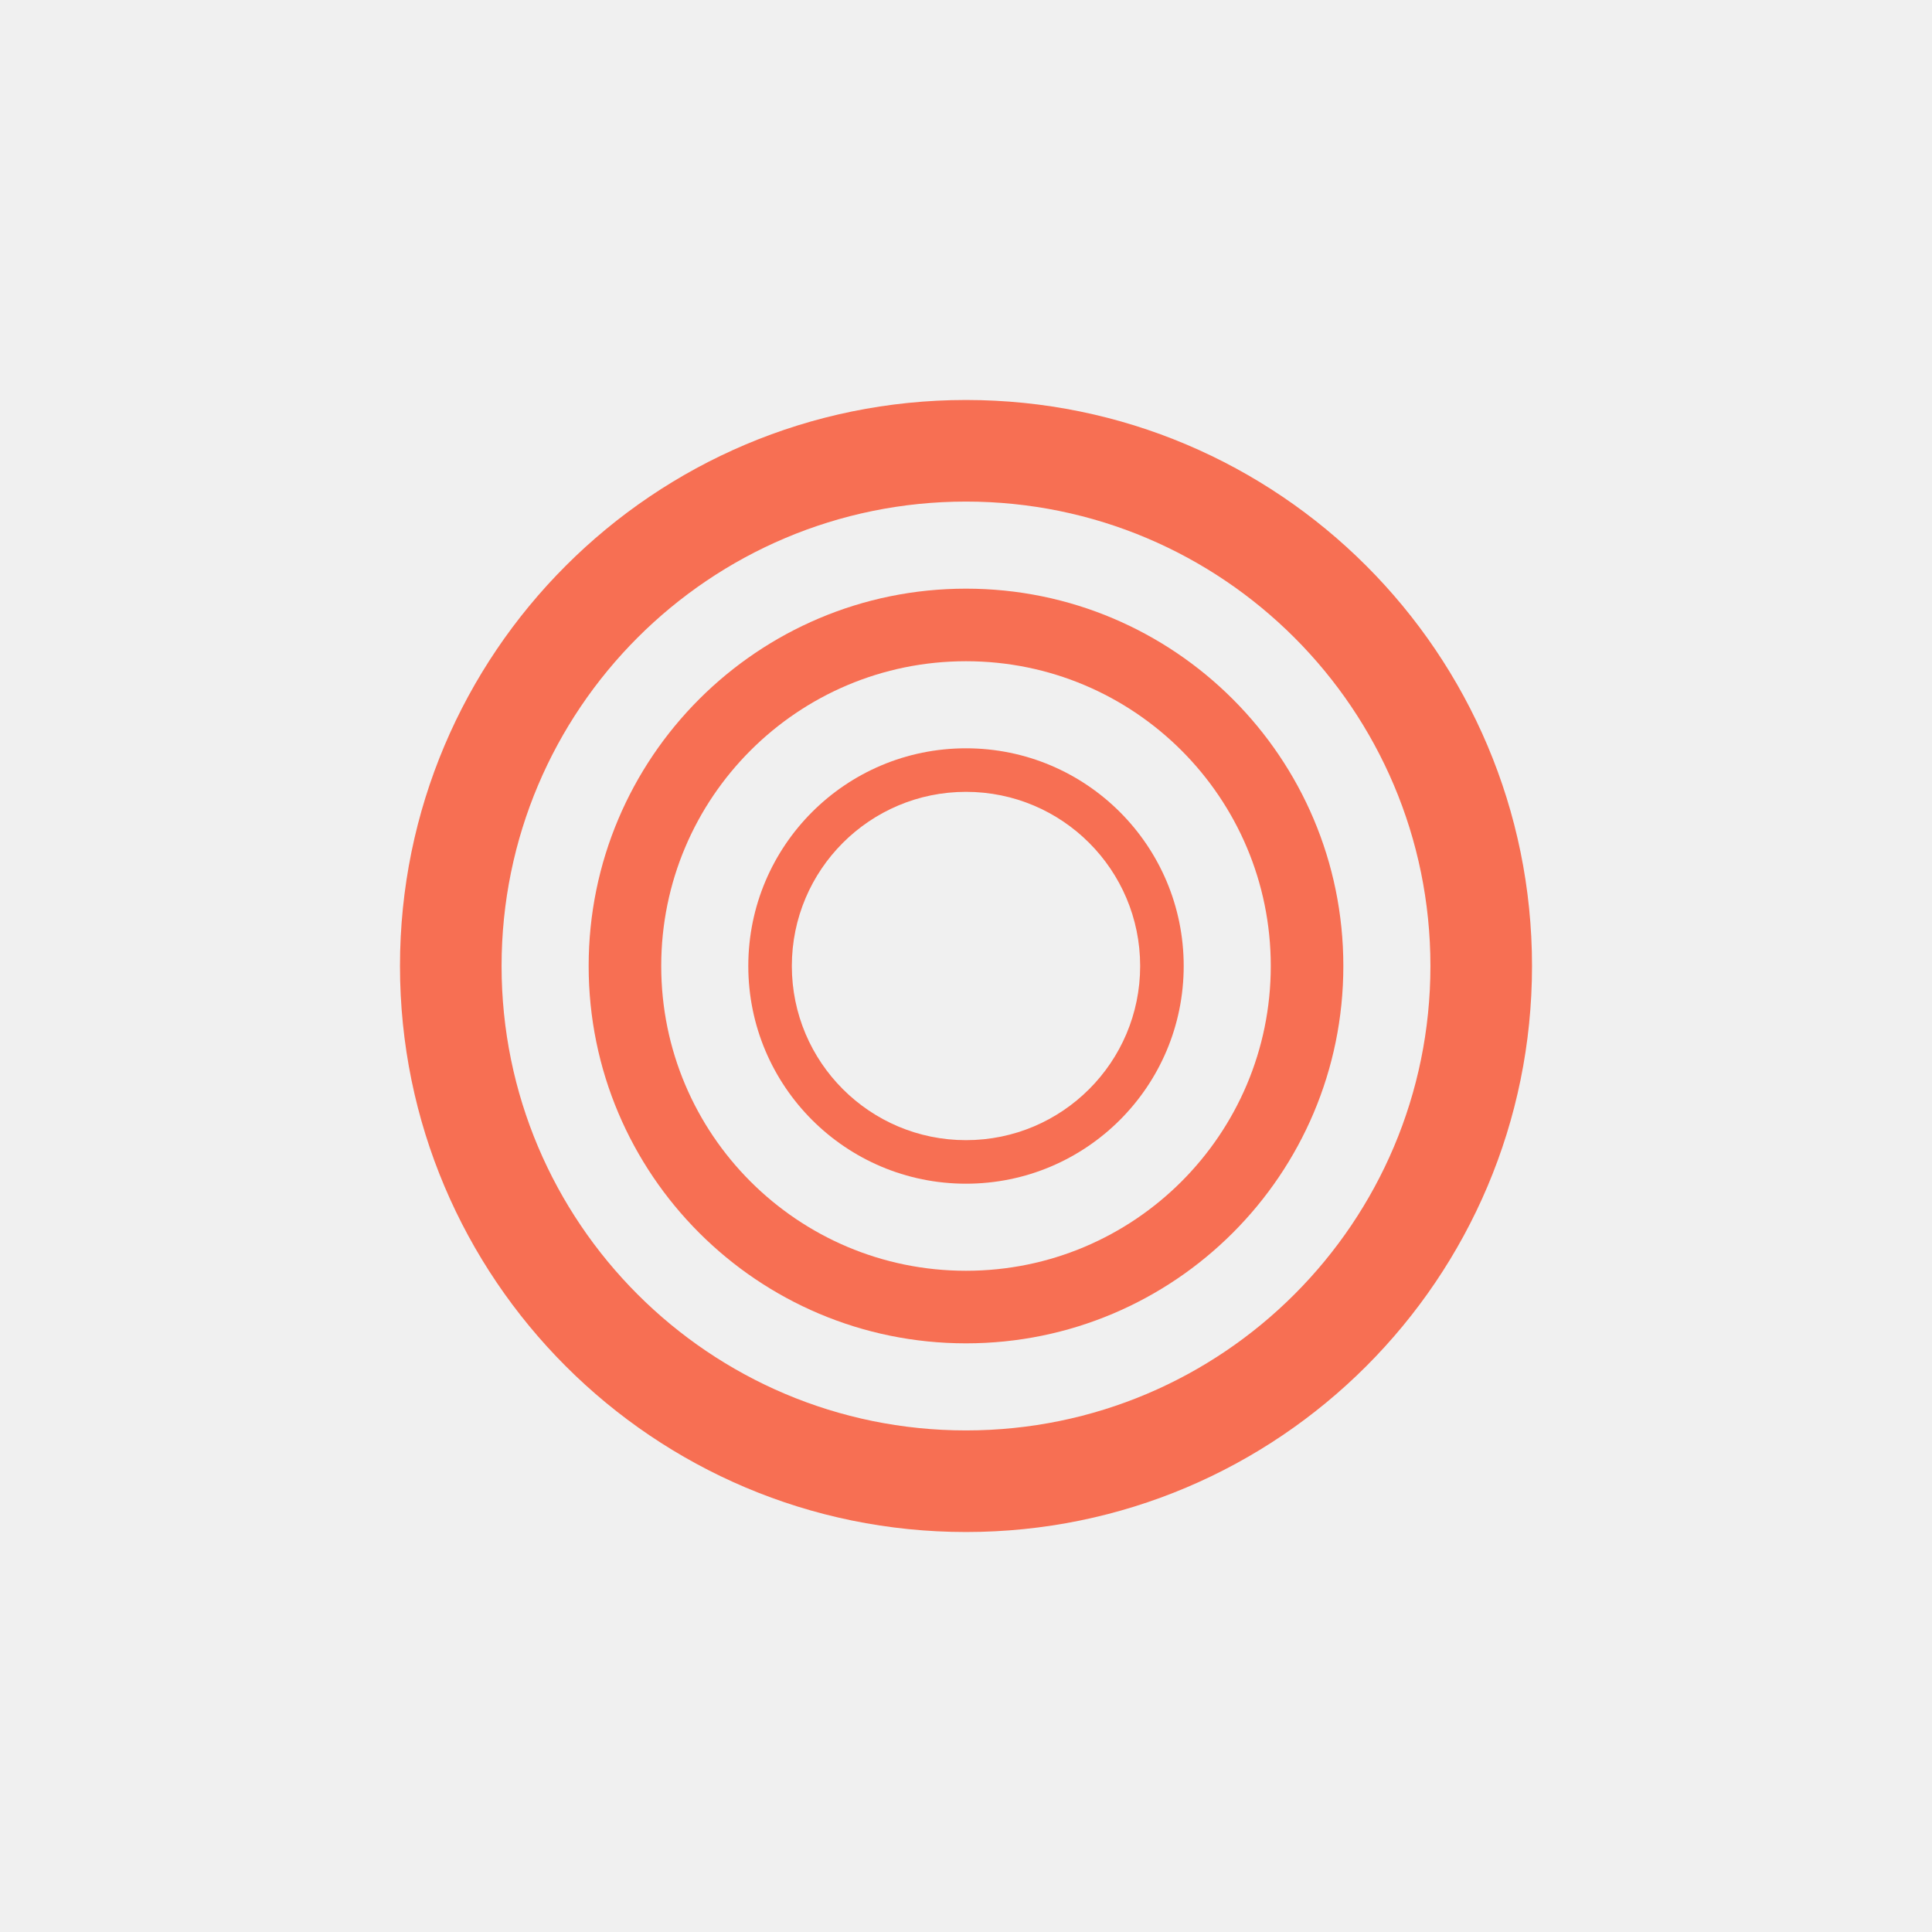
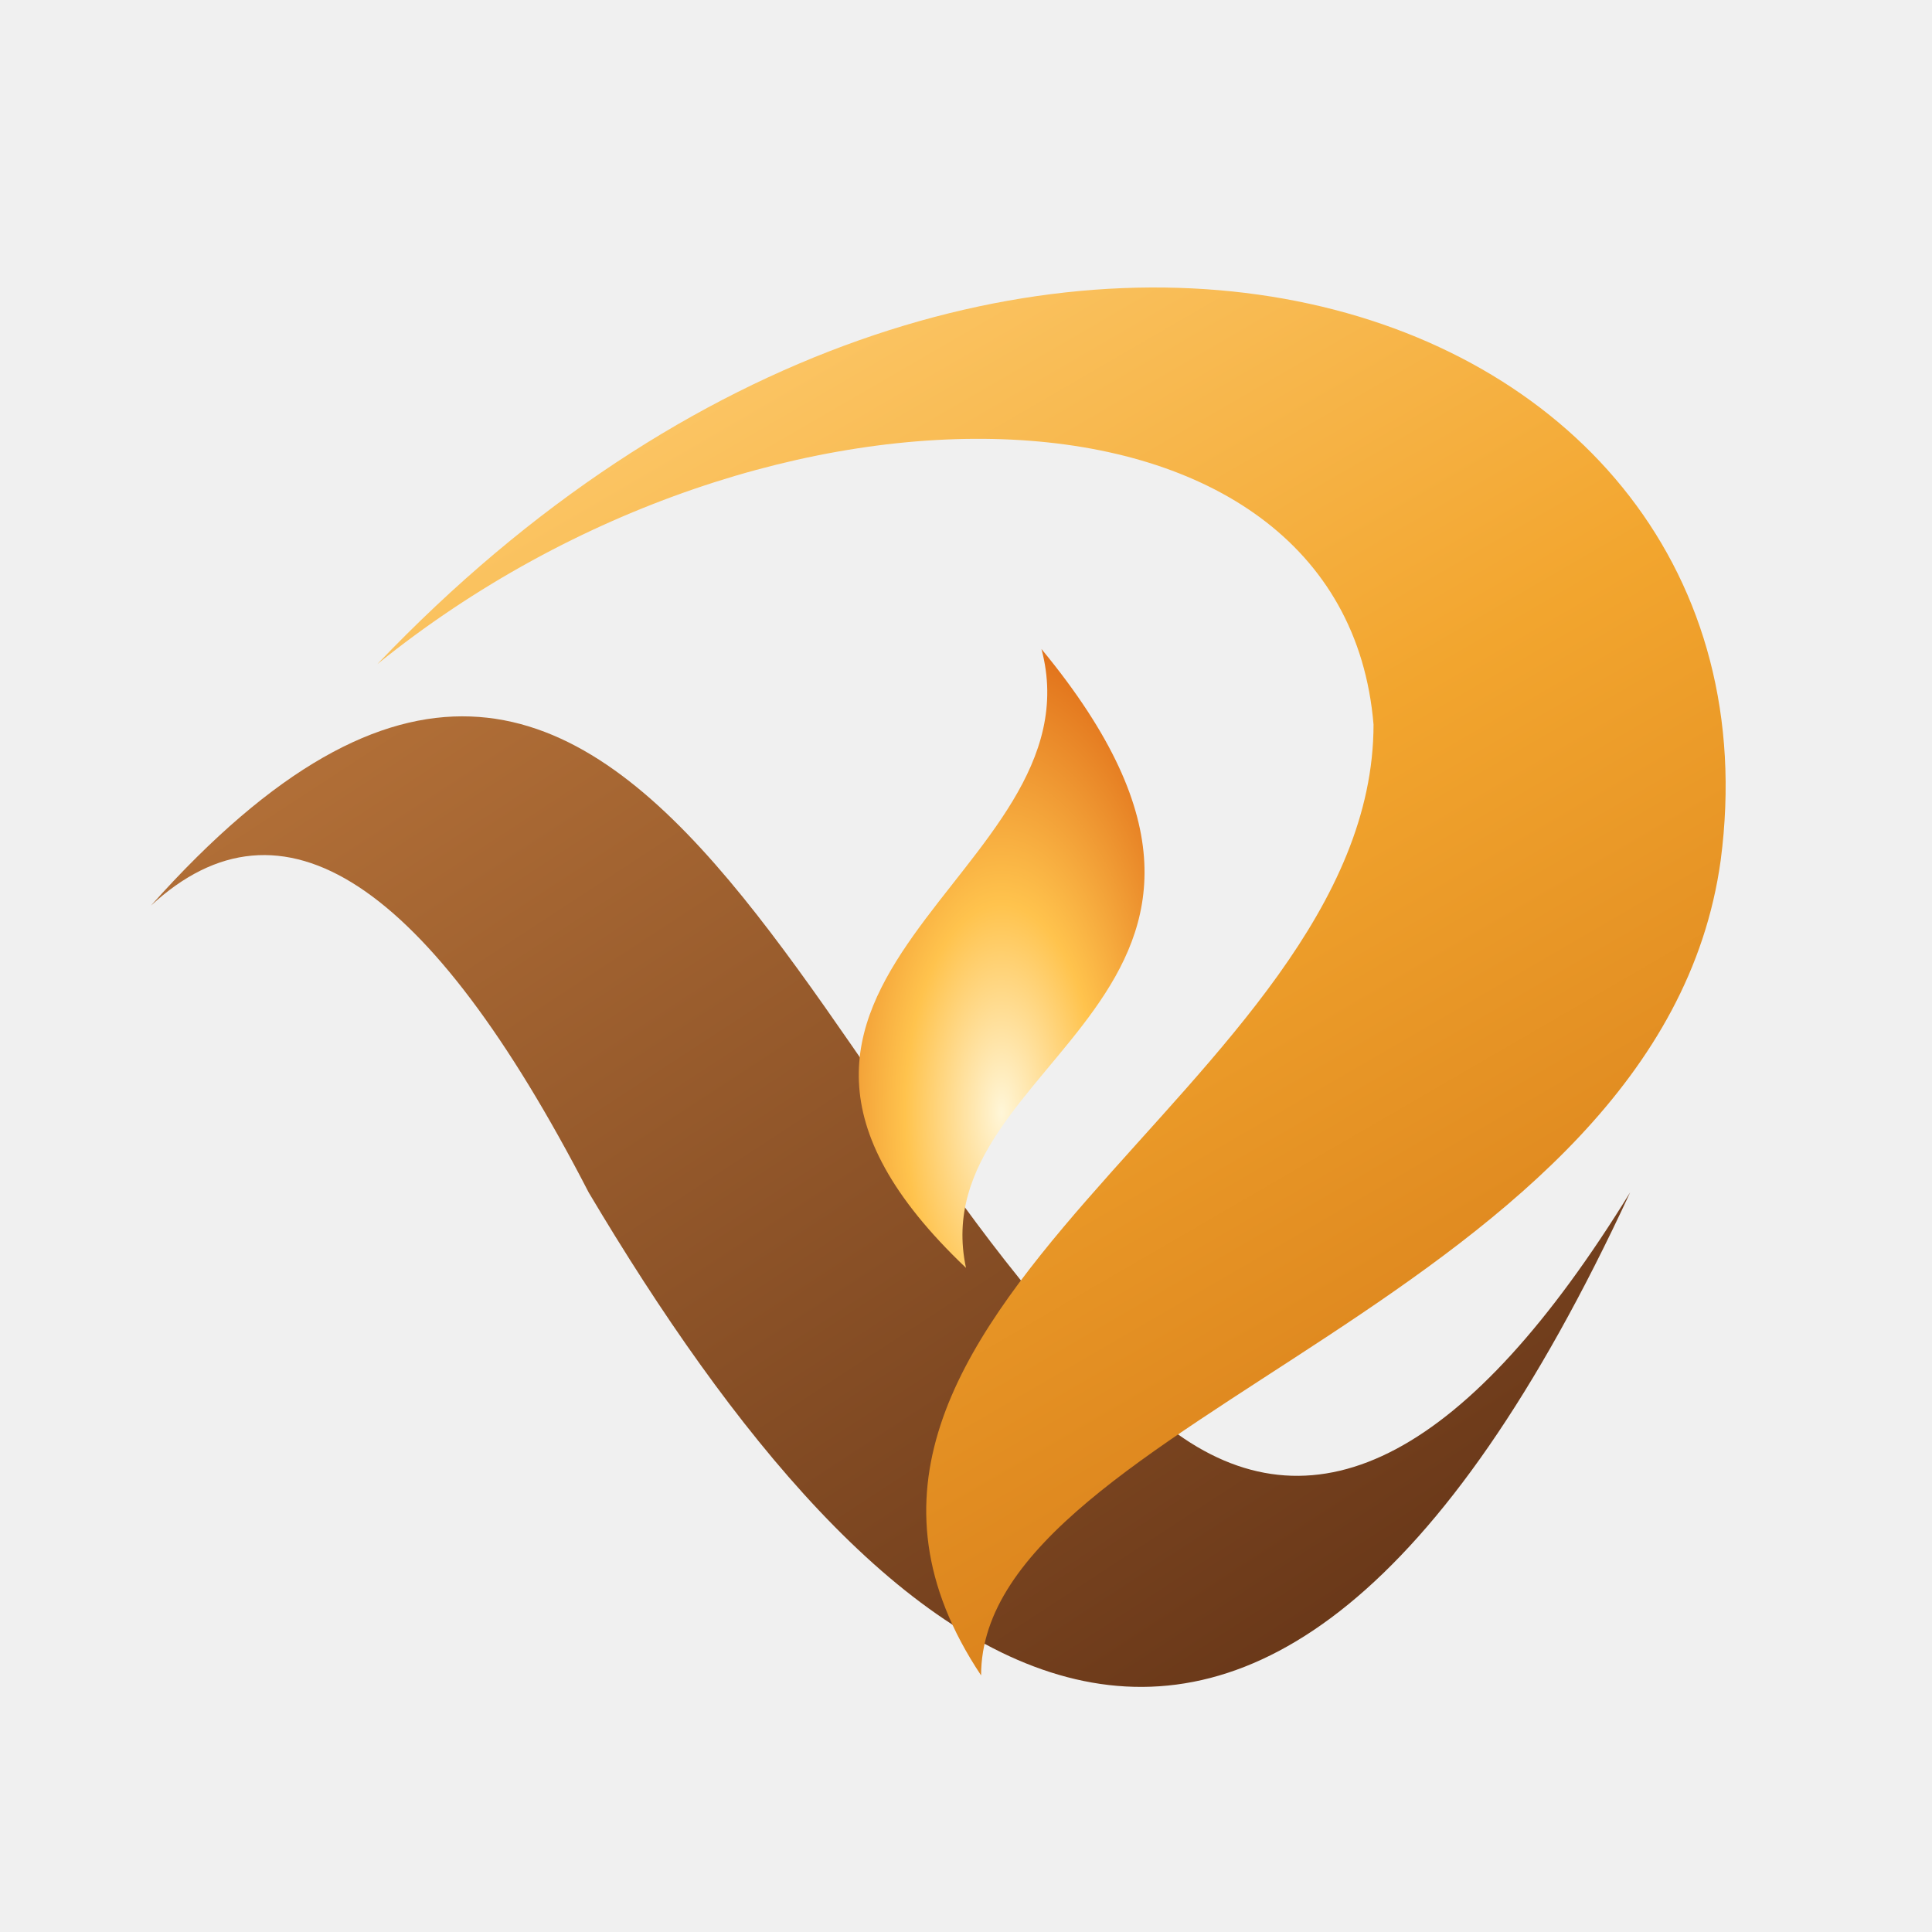
- <svg xmlns="http://www.w3.org/2000/svg" width="1024" height="1024" viewBox="0 0 1024 1024" fill="none">
-   <g clip-path="url(#clip0_109_1042)">
-     <path fill-rule="evenodd" clip-rule="evenodd" d="M512 627.385C575.725 627.385 627.385 575.725 627.385 512C627.385 448.275 575.725 396.615 512 396.615C448.275 396.615 396.615 448.275 396.615 512C396.615 575.725 448.275 627.385 512 627.385ZM604.308 512C604.308 562.98 562.98 604.308 512 604.308C461.02 604.308 419.692 562.98 419.692 512C419.692 461.02 461.02 419.692 512 419.692C562.98 419.692 604.308 461.02 604.308 512Z" fill="#F76F53" />
-     <path fill-rule="evenodd" clip-rule="evenodd" d="M712 512C712 622.457 622.457 712 512 712C401.543 712 312 622.457 312 512C312 401.543 401.543 312 512 312C622.457 312 712 401.543 712 512ZM512 673.538C601.215 673.538 673.538 601.215 673.538 512C673.538 422.785 601.215 350.462 512 350.462C422.785 350.462 350.462 422.785 350.462 512C350.462 601.215 422.785 673.538 512 673.538Z" fill="#F76F53" />
-     <path fill-rule="evenodd" clip-rule="evenodd" d="M812 512C812 677.685 677.685 812 512 812C346.315 812 212 677.685 212 512C212 346.315 346.315 212 512 212C677.685 212 812 346.315 812 512ZM512 758.154C647.947 758.154 758.154 647.947 758.154 512C758.154 376.053 647.947 265.846 512 265.846C376.053 265.846 265.846 376.053 265.846 512C265.846 647.947 376.053 758.154 512 758.154Z" fill="#F76F53" />
-   </g>
+ <svg xmlns="http://www.w3.org/2000/svg" viewBox="0 0 128 128">
  <defs>
-     <clipPath id="clip0_109_1042">
-       <rect width="1024" height="1024" fill="white" />
-     </clipPath>
+     <linearGradient id="g" x1="0" y1="0" x2=".55" y2="1">
+       <stop stop-color="#ffd27a" />
+       <stop offset=".55" stop-color="#f2a52e" />
+       <stop offset="1" stop-color="#d9801b" />
+     </linearGradient>
+     <linearGradient id="b" x1="0" y1="0" x2="1" y2="1">
+       <stop stop-color="#b8743a" />
+       <stop offset="1" stop-color="#5e2f14" />
+     </linearGradient>
+     <radialGradient id="f" cx=".5" cy=".75" r=".75">
+       <stop stop-color="#fff6d8" />
+       <stop offset=".45" stop-color="#ffc34d" />
+       <stop offset="1" stop-color="#e2741c" />
+     </radialGradient>
  </defs>
+   <path fill="url(#b)" d="M10 60C43 23 54 78 78 95Q92 105 108 79C83 133 58 111 39 79Q23 48 10 60Z" />
+   <path fill="url(#g)" d="M25 44C66 1 119 19 114 57C110 86 65 94 65 111C49 87 91 72 91 48C89 24 51 23 25 44Z" />
+   <path fill="url(#f)" d="M69 43C88 66 61 70 64 84C44 65 73 58 69 43Z" />
</svg>
